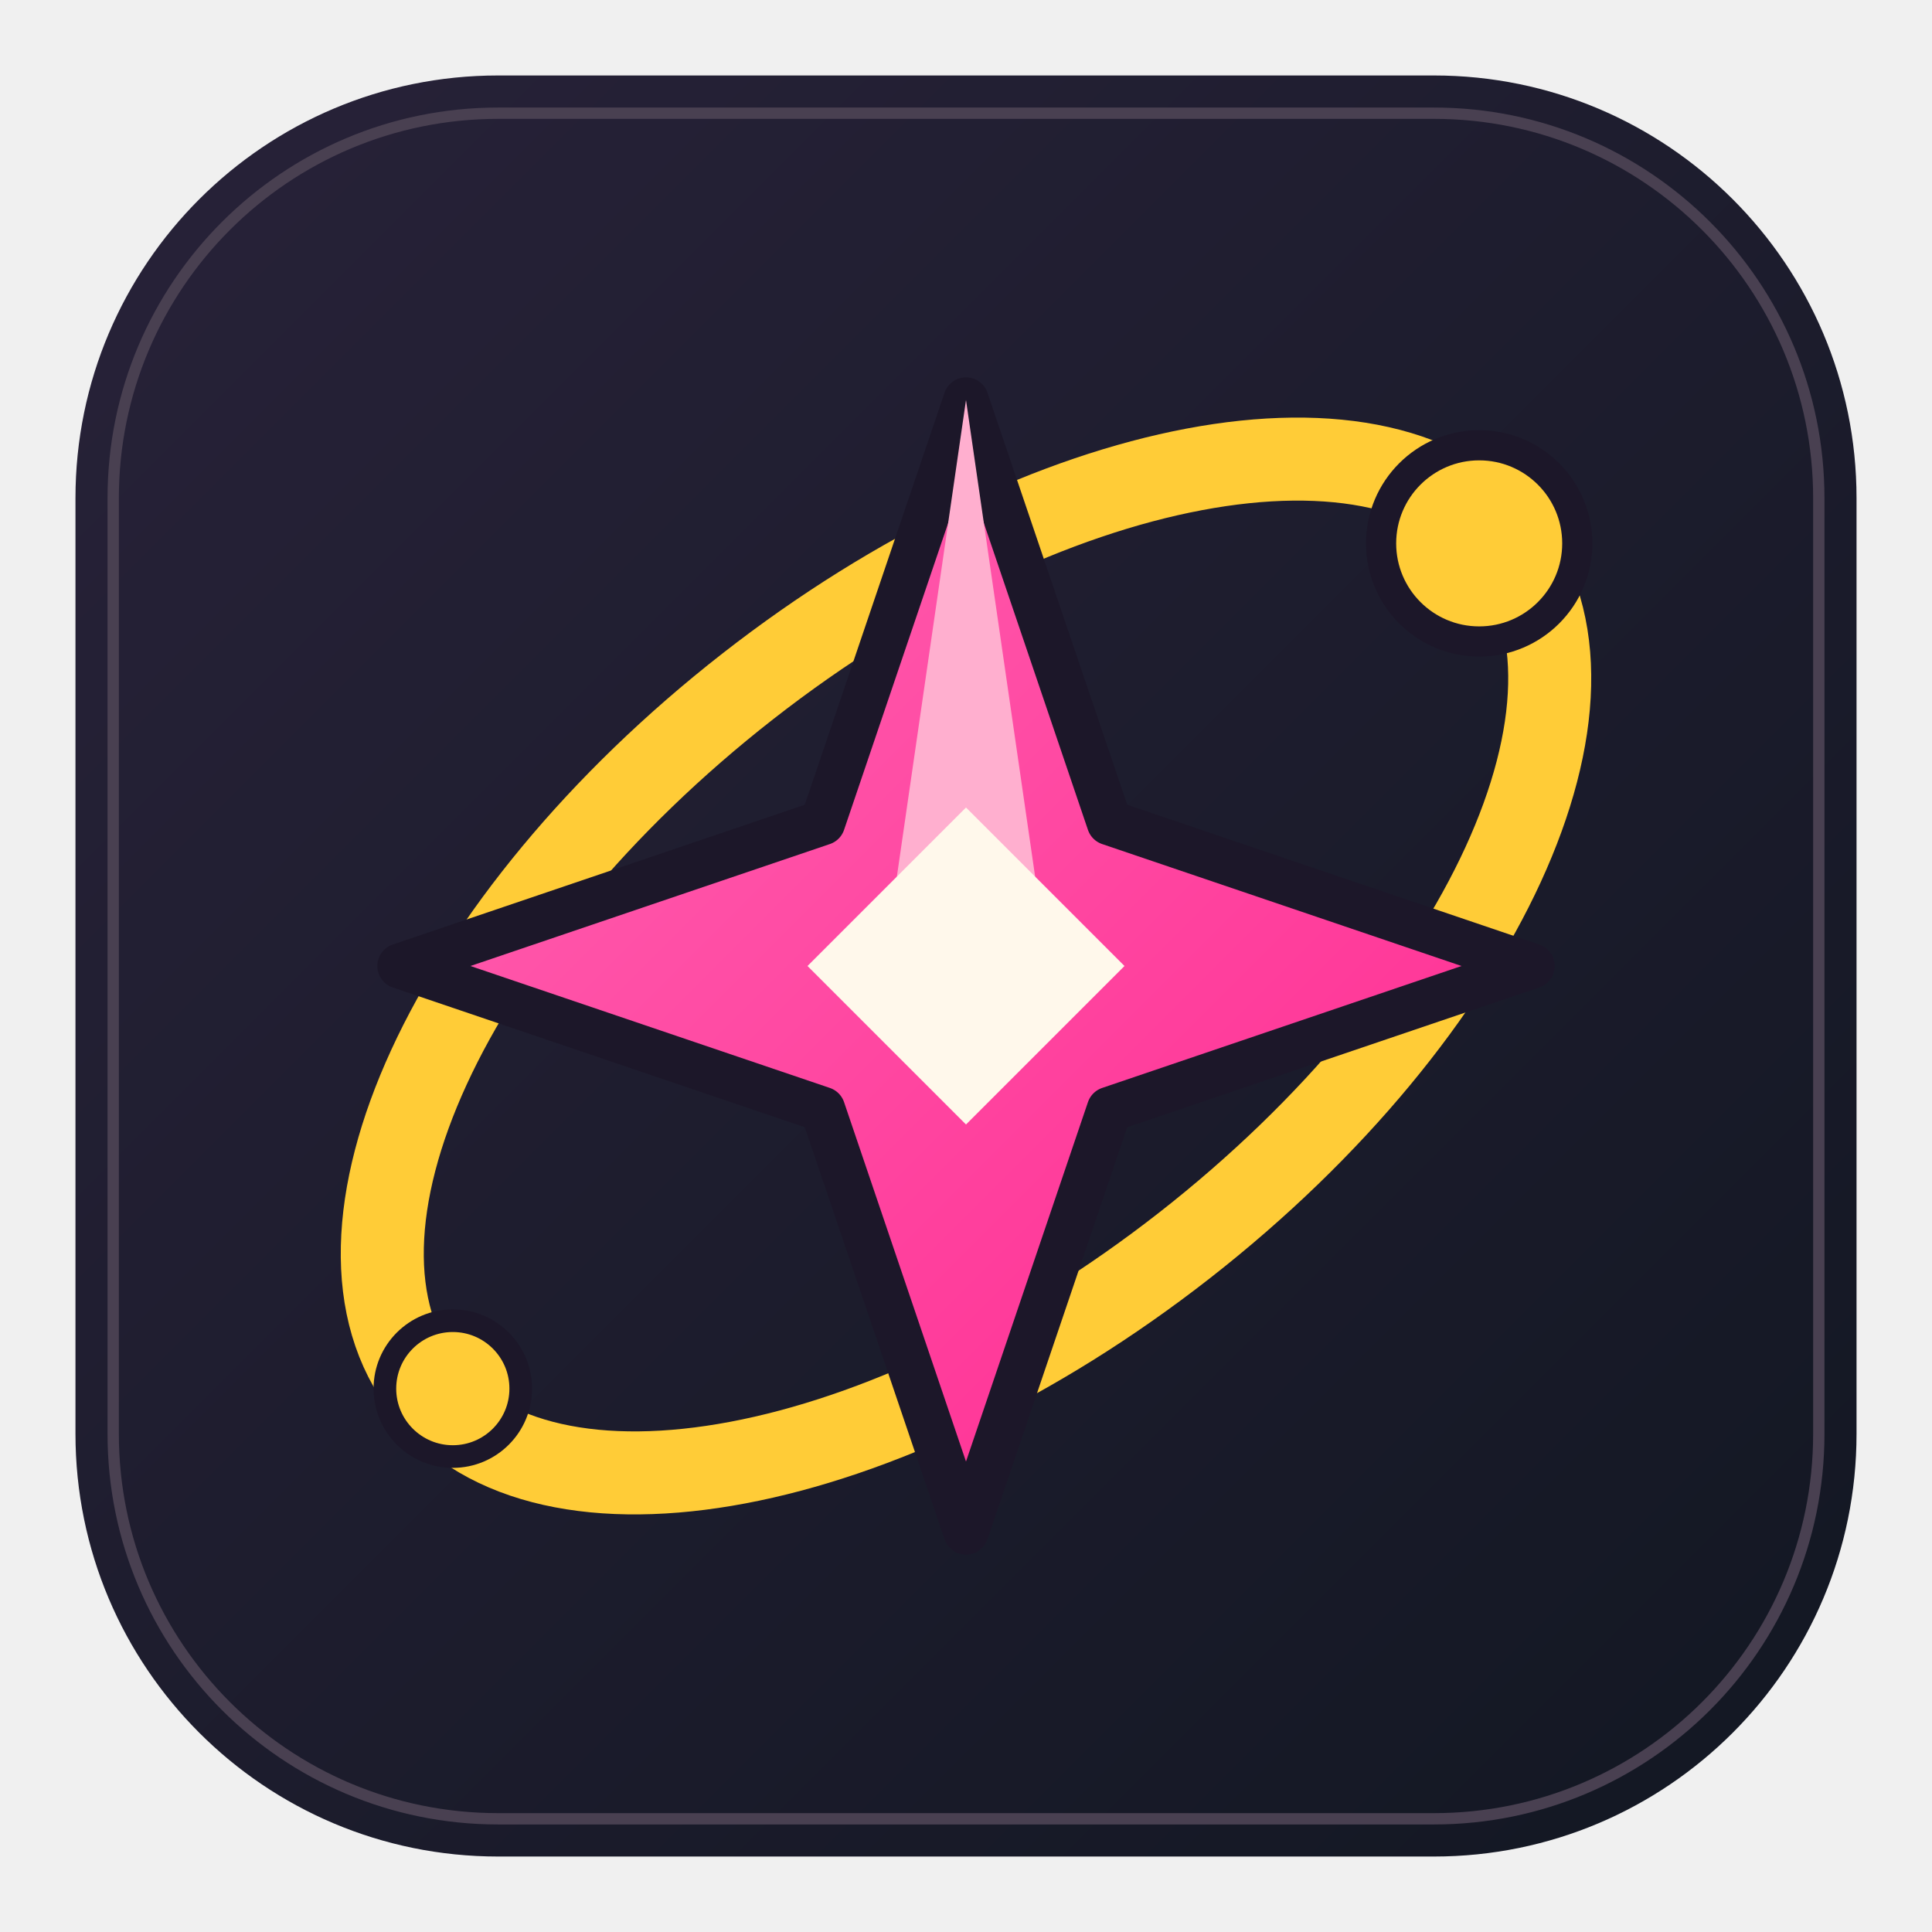
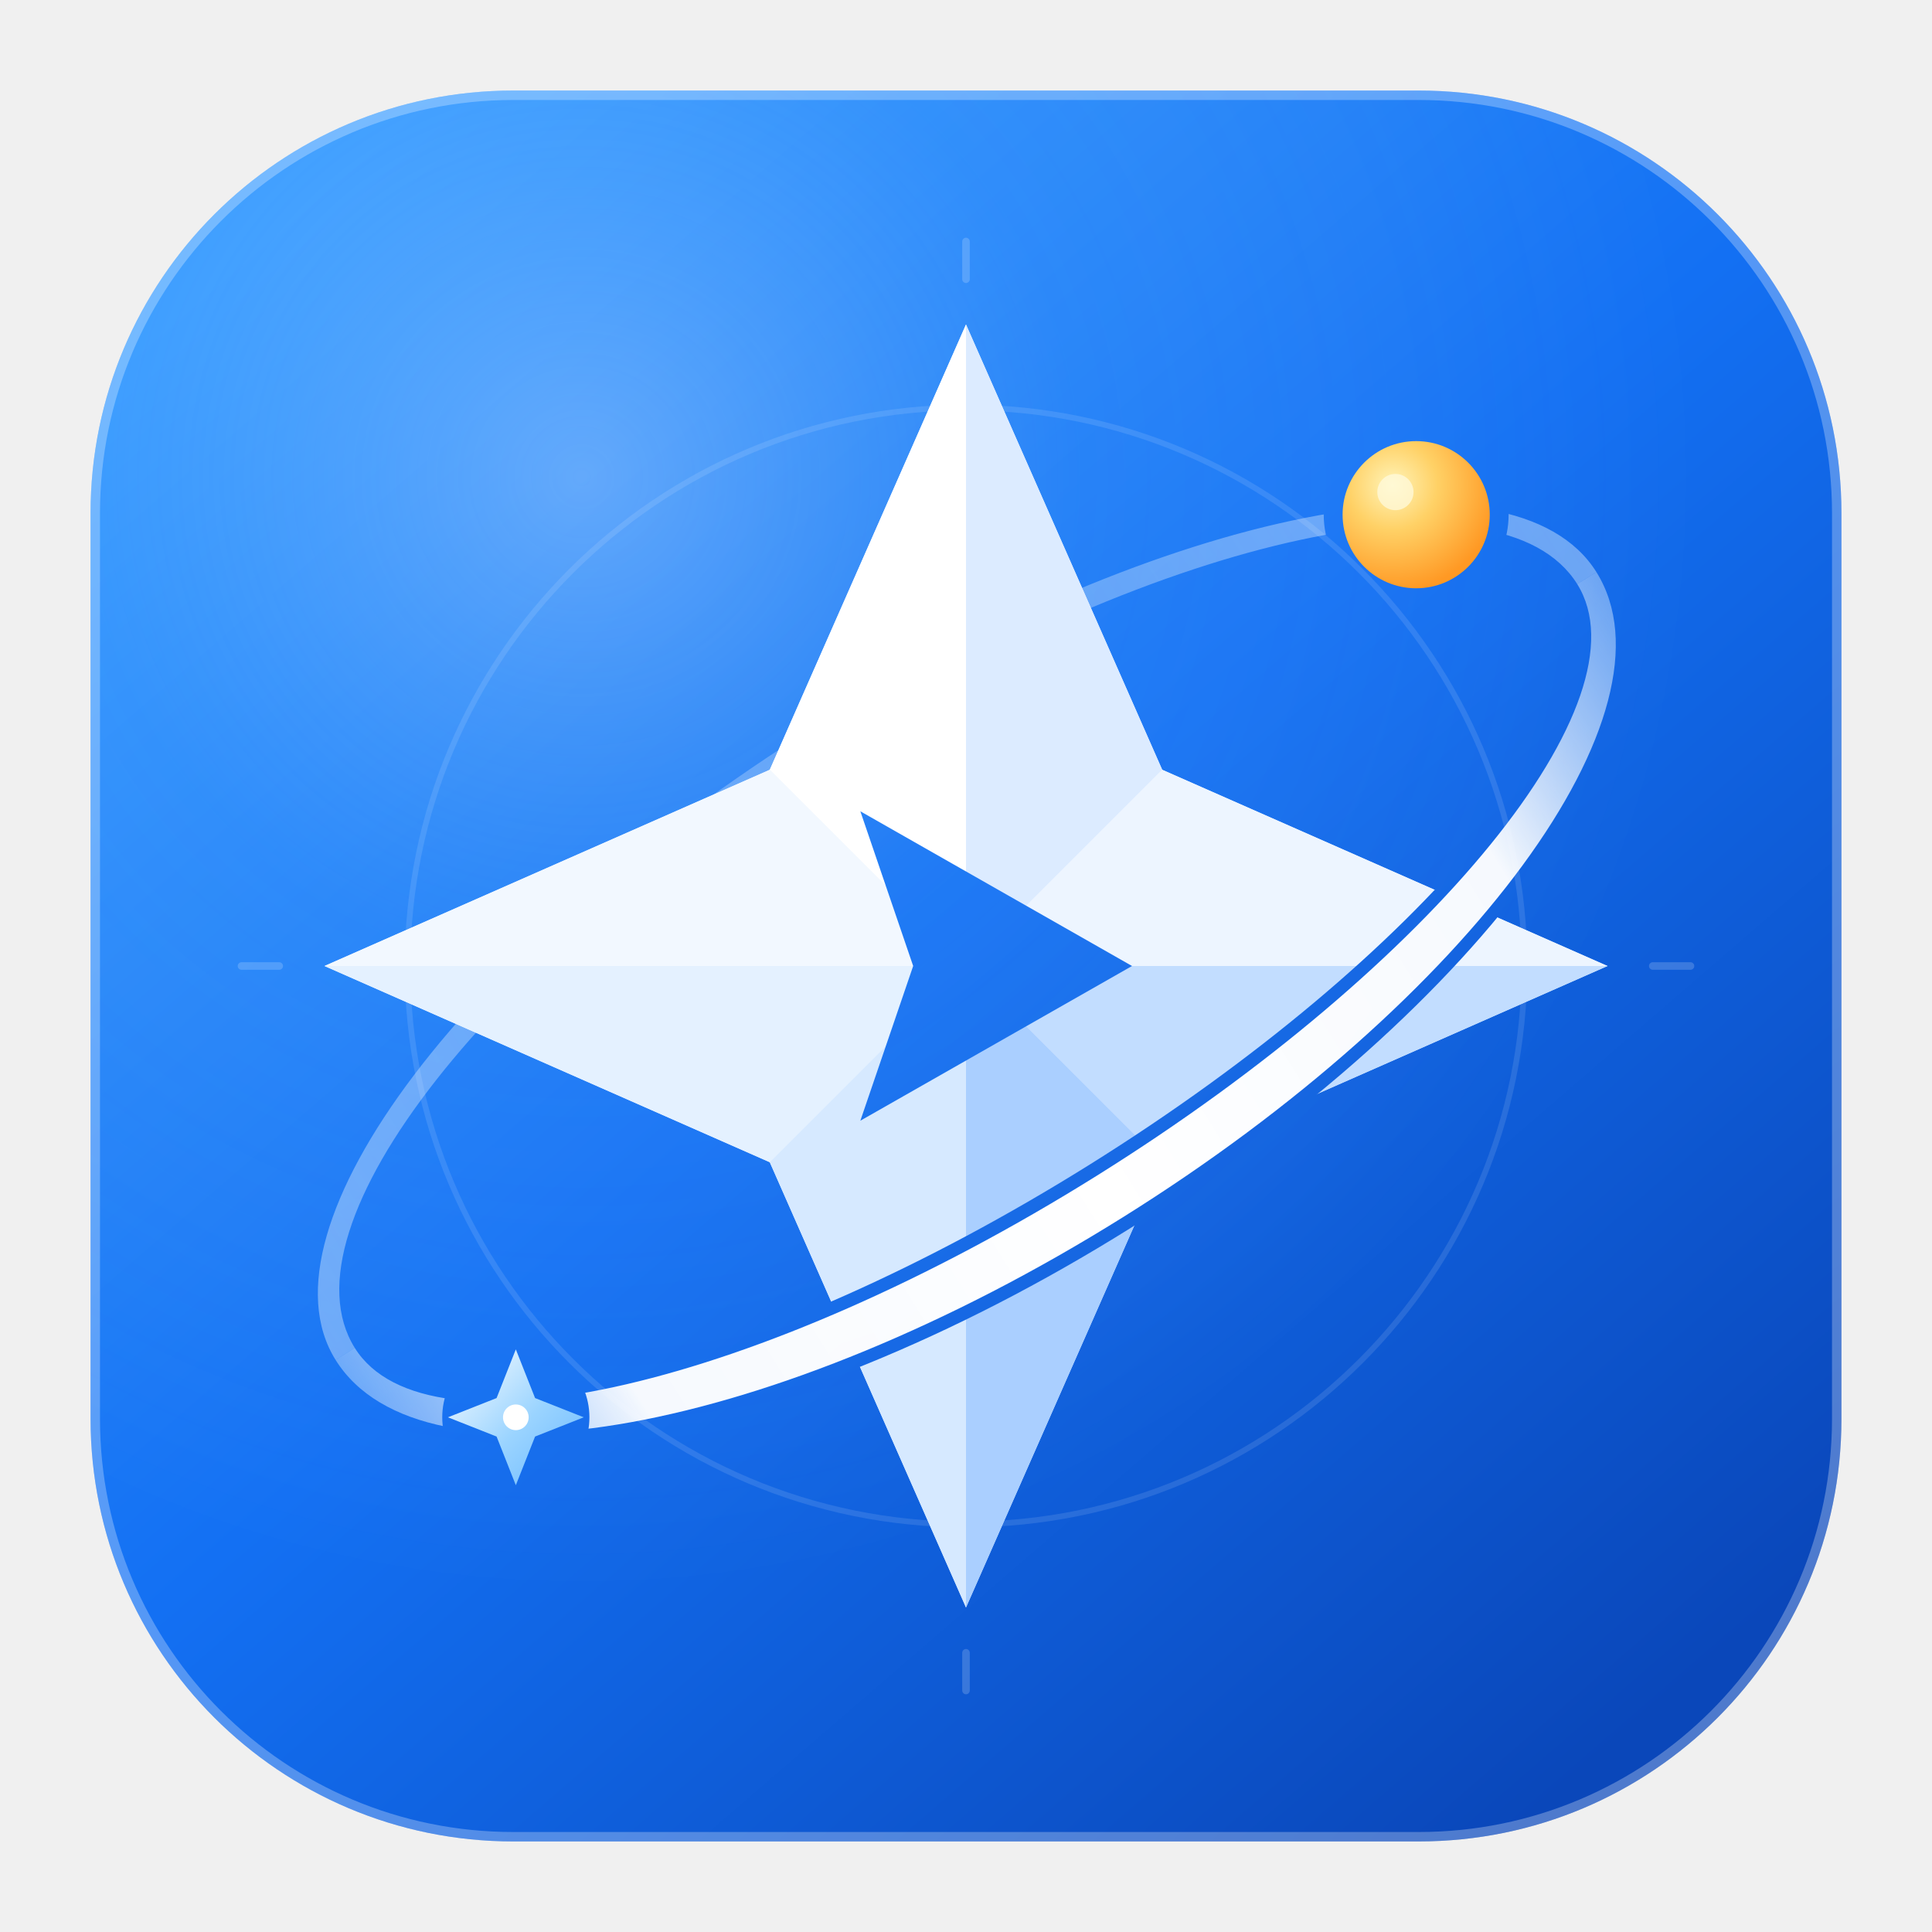
- <svg xmlns="http://www.w3.org/2000/svg" width="512" height="512" viewBox="0 0 512 512">
+ <svg xmlns="http://www.w3.org/2000/svg" width="512" height="512" viewBox="0 0 512 512" fill="none">
  <defs>
-     <linearGradient id="tile" x1="0" y1="0" x2="1" y2="1">
-       <stop stop-color="#282239" />
-       <stop offset="1" stop-color="#121722" />
+     <linearGradient id="tile-grad" x1="12%" y1="6%" x2="88%" y2="94%">
+       <stop offset="0%" stop-color="#3498ff" />
+       <stop offset="48%" stop-color="#1370f3" />
+       <stop offset="100%" stop-color="#0a47ba" />
    </linearGradient>
-     <linearGradient id="star" x1="0" y1="0" x2="1" y2="1">
-       <stop stop-color="#ff66b3" />
-       <stop offset="1" stop-color="#ff278f" />
+     <radialGradient id="tile-highlight" cx="28%" cy="22%" r="64%">
+       <stop offset="0%" stop-color="#ffffff" stop-opacity="0.28" />
+       <stop offset="45%" stop-color="#9ad4ff" stop-opacity="0.09" />
+       <stop offset="100%" stop-color="#ffffff" stop-opacity="0" />
+     </radialGradient>
+     <linearGradient id="rear-orbit-grad" x1="59" y1="256" x2="453" y2="256" gradientUnits="userSpaceOnUse">
+       <stop offset="0%" stop-color="#d8ecff" stop-opacity="0.44" />
+       <stop offset="50%" stop-color="#ffffff" stop-opacity="0.24" />
+       <stop offset="100%" stop-color="#dceeff" stop-opacity="0.44" />
    </linearGradient>
+     <linearGradient id="front-orbit-grad" x1="59" y1="256" x2="453" y2="256" gradientUnits="userSpaceOnUse">
+       <stop offset="0%" stop-color="#d8ecff" stop-opacity="0.44" />
+       <stop offset="16%" stop-color="#ffffff" stop-opacity="0.96" />
+       <stop offset="50%" stop-color="#ffffff" stop-opacity="1" />
+       <stop offset="84%" stop-color="#ffffff" stop-opacity="0.96" />
+       <stop offset="100%" stop-color="#dceeff" stop-opacity="0.44" />
+     </linearGradient>
+     <radialGradient id="gold-orb-grad" cx="34%" cy="30%" r="72%">
+       <stop offset="0%" stop-color="#fff4b8" />
+       <stop offset="42%" stop-color="#ffd166" />
+       <stop offset="100%" stop-color="#ff9924" />
+     </radialGradient>
+     <linearGradient id="spark-grad" x1="0%" y1="0%" x2="100%" y2="100%">
+       <stop offset="0%" stop-color="#ffffff" />
+       <stop offset="55%" stop-color="#9bd4ff" />
+       <stop offset="100%" stop-color="#69b8ff" />
+     </linearGradient>
+     <linearGradient id="star-base-grad" x1="15%" y1="15%" x2="85%" y2="85%">
+       <stop offset="0%" stop-color="#ffffff" />
+       <stop offset="100%" stop-color="#d4e8ff" />
+     </linearGradient>
+     <clipPath id="tile-clip">
+       <rect x="24" y="24" width="464" height="464" rx="112" />
+     </clipPath>
+     <mask id="star-mask">
+       <rect width="512" height="512" fill="#ffffff" />
+       <path d="M228 215 L300 256 L228 297 L242 256 Z" fill="#000000" />
+       <g transform="rotate(-32 256 256)">
+         <path d="M456.5 256 A200.5 82 0 0 1 55.5 256 L68.5 256 A187.5 62 0 0 0 443.5 256 Z" fill="#000000" />
+       </g>
+     </mask>
+     <mask id="orbit-break-mask">
+       <rect width="512" height="512" fill="#ffffff" />
+       <circle cx="375.3" cy="136.4" r="24.5" fill="#000000" />
+       <circle cx="136.7" cy="375.6" r="19.5" fill="#000000" />
+     </mask>
  </defs>
-   <rect x="20" y="20" width="472" height="472" rx="112" fill="url(#tile)" />
-   <rect x="30" y="30" width="452" height="452" rx="102" fill="none" stroke="#494051" stroke-width="3" />
-   <ellipse cx="256" cy="256" rx="182" ry="94" transform="rotate(-38 256 256)" fill="none" stroke="#ffcc37" stroke-width="22" />
-   <path d="M256 106 294 218 406 256 294 294 256 406 218 294 106 256 218 218Z" fill="url(#star)" stroke="#1c1729" stroke-width="12" stroke-linejoin="round" />
-   <path d="M256 106 275 237 256 256 237 237Z" fill="#ffafcf" />
-   <path d="m256 214 42 42-42 42-42-42Z" fill="#fff8eb" />
-   <circle cx="392" cy="144" r="26" fill="#ffcc37" stroke="#1c1729" stroke-width="8" />
-   <circle cx="120" cy="368" r="18" fill="#ffcc37" stroke="#1c1729" stroke-width="6" />
+   <rect x="24" y="24" width="464" height="464" rx="112" fill="url(#tile-grad)" />
+   <g clip-path="url(#tile-clip)">
+     <rect x="24" y="24" width="464" height="464" fill="url(#tile-highlight)" />
+     <circle cx="256" cy="256" r="148" stroke="#ffffff" stroke-opacity="0.11" stroke-width="1.5" />
+     <path d="M256 64 V74 M256 438 V448 M64 256 H74 M438 256 H448" stroke="#ffffff" stroke-opacity="0.18" stroke-width="2" stroke-linecap="round" />
+   </g>
+   <rect x="25.25" y="25.25" width="461.5" height="461.5" rx="110.75" stroke="rgba(255,255,255,0.28)" stroke-width="2.5" />
+   <g mask="url(#orbit-break-mask)">
+     <g transform="rotate(-32 256 256)">
+       <path d="M59 256 A197 75 0 0 1 453 256 L447 256 A191 69 0 0 0 65 256 Z" fill="url(#rear-orbit-grad)" />
+     </g>
+   </g>
+   <g mask="url(#star-mask)">
+     <path d="M256 86 L308 204 L426 256 L308 308 L256 426 L204 308 L86 256 L204 204 Z" fill="url(#star-base-grad)" />
+     <polygon points="256,256 204,204 256,86" fill="#ffffff" />
+     <polygon points="256,256 256,86 308,204" fill="#dcebff" />
+     <polygon points="256,256 86,256 204,204" fill="#f2f8ff" />
+     <polygon points="256,256 204,308 86,256" fill="#e4f1ff" />
+     <polygon points="256,256 308,204 426,256" fill="#edf5ff" />
+     <polygon points="256,256 426,256 308,308" fill="#c2ddff" />
+     <polygon points="256,256 256,426 204,308" fill="#d6e9ff" />
+     <polygon points="256,256 308,308 256,426" fill="#aacfff" />
+   </g>
+   <g mask="url(#orbit-break-mask)">
+     <g transform="rotate(-32 256 256)">
+       <path d="M453 256 A197 78.5 0 0 1 59 256 L65 256 A191 65.5 0 0 0 447 256 Z" fill="url(#front-orbit-grad)" />
+     </g>
+   </g>
+   <circle cx="375.3" cy="136.4" r="19.5" fill="url(#gold-orb-grad)" />
+   <circle cx="369.8" cy="130.4" r="4.8" fill="#fffbe0" fill-opacity="0.72" />
+   <path d="M136.7 357.6 L141.8 370.5 L154.7 375.6 L141.8 380.7 L136.7 393.6 L131.6 380.7 L118.7 375.6 L131.6 370.5 Z" fill="url(#spark-grad)" />
+   <circle cx="136.7" cy="375.6" r="3.4" fill="#ffffff" />
</svg>
